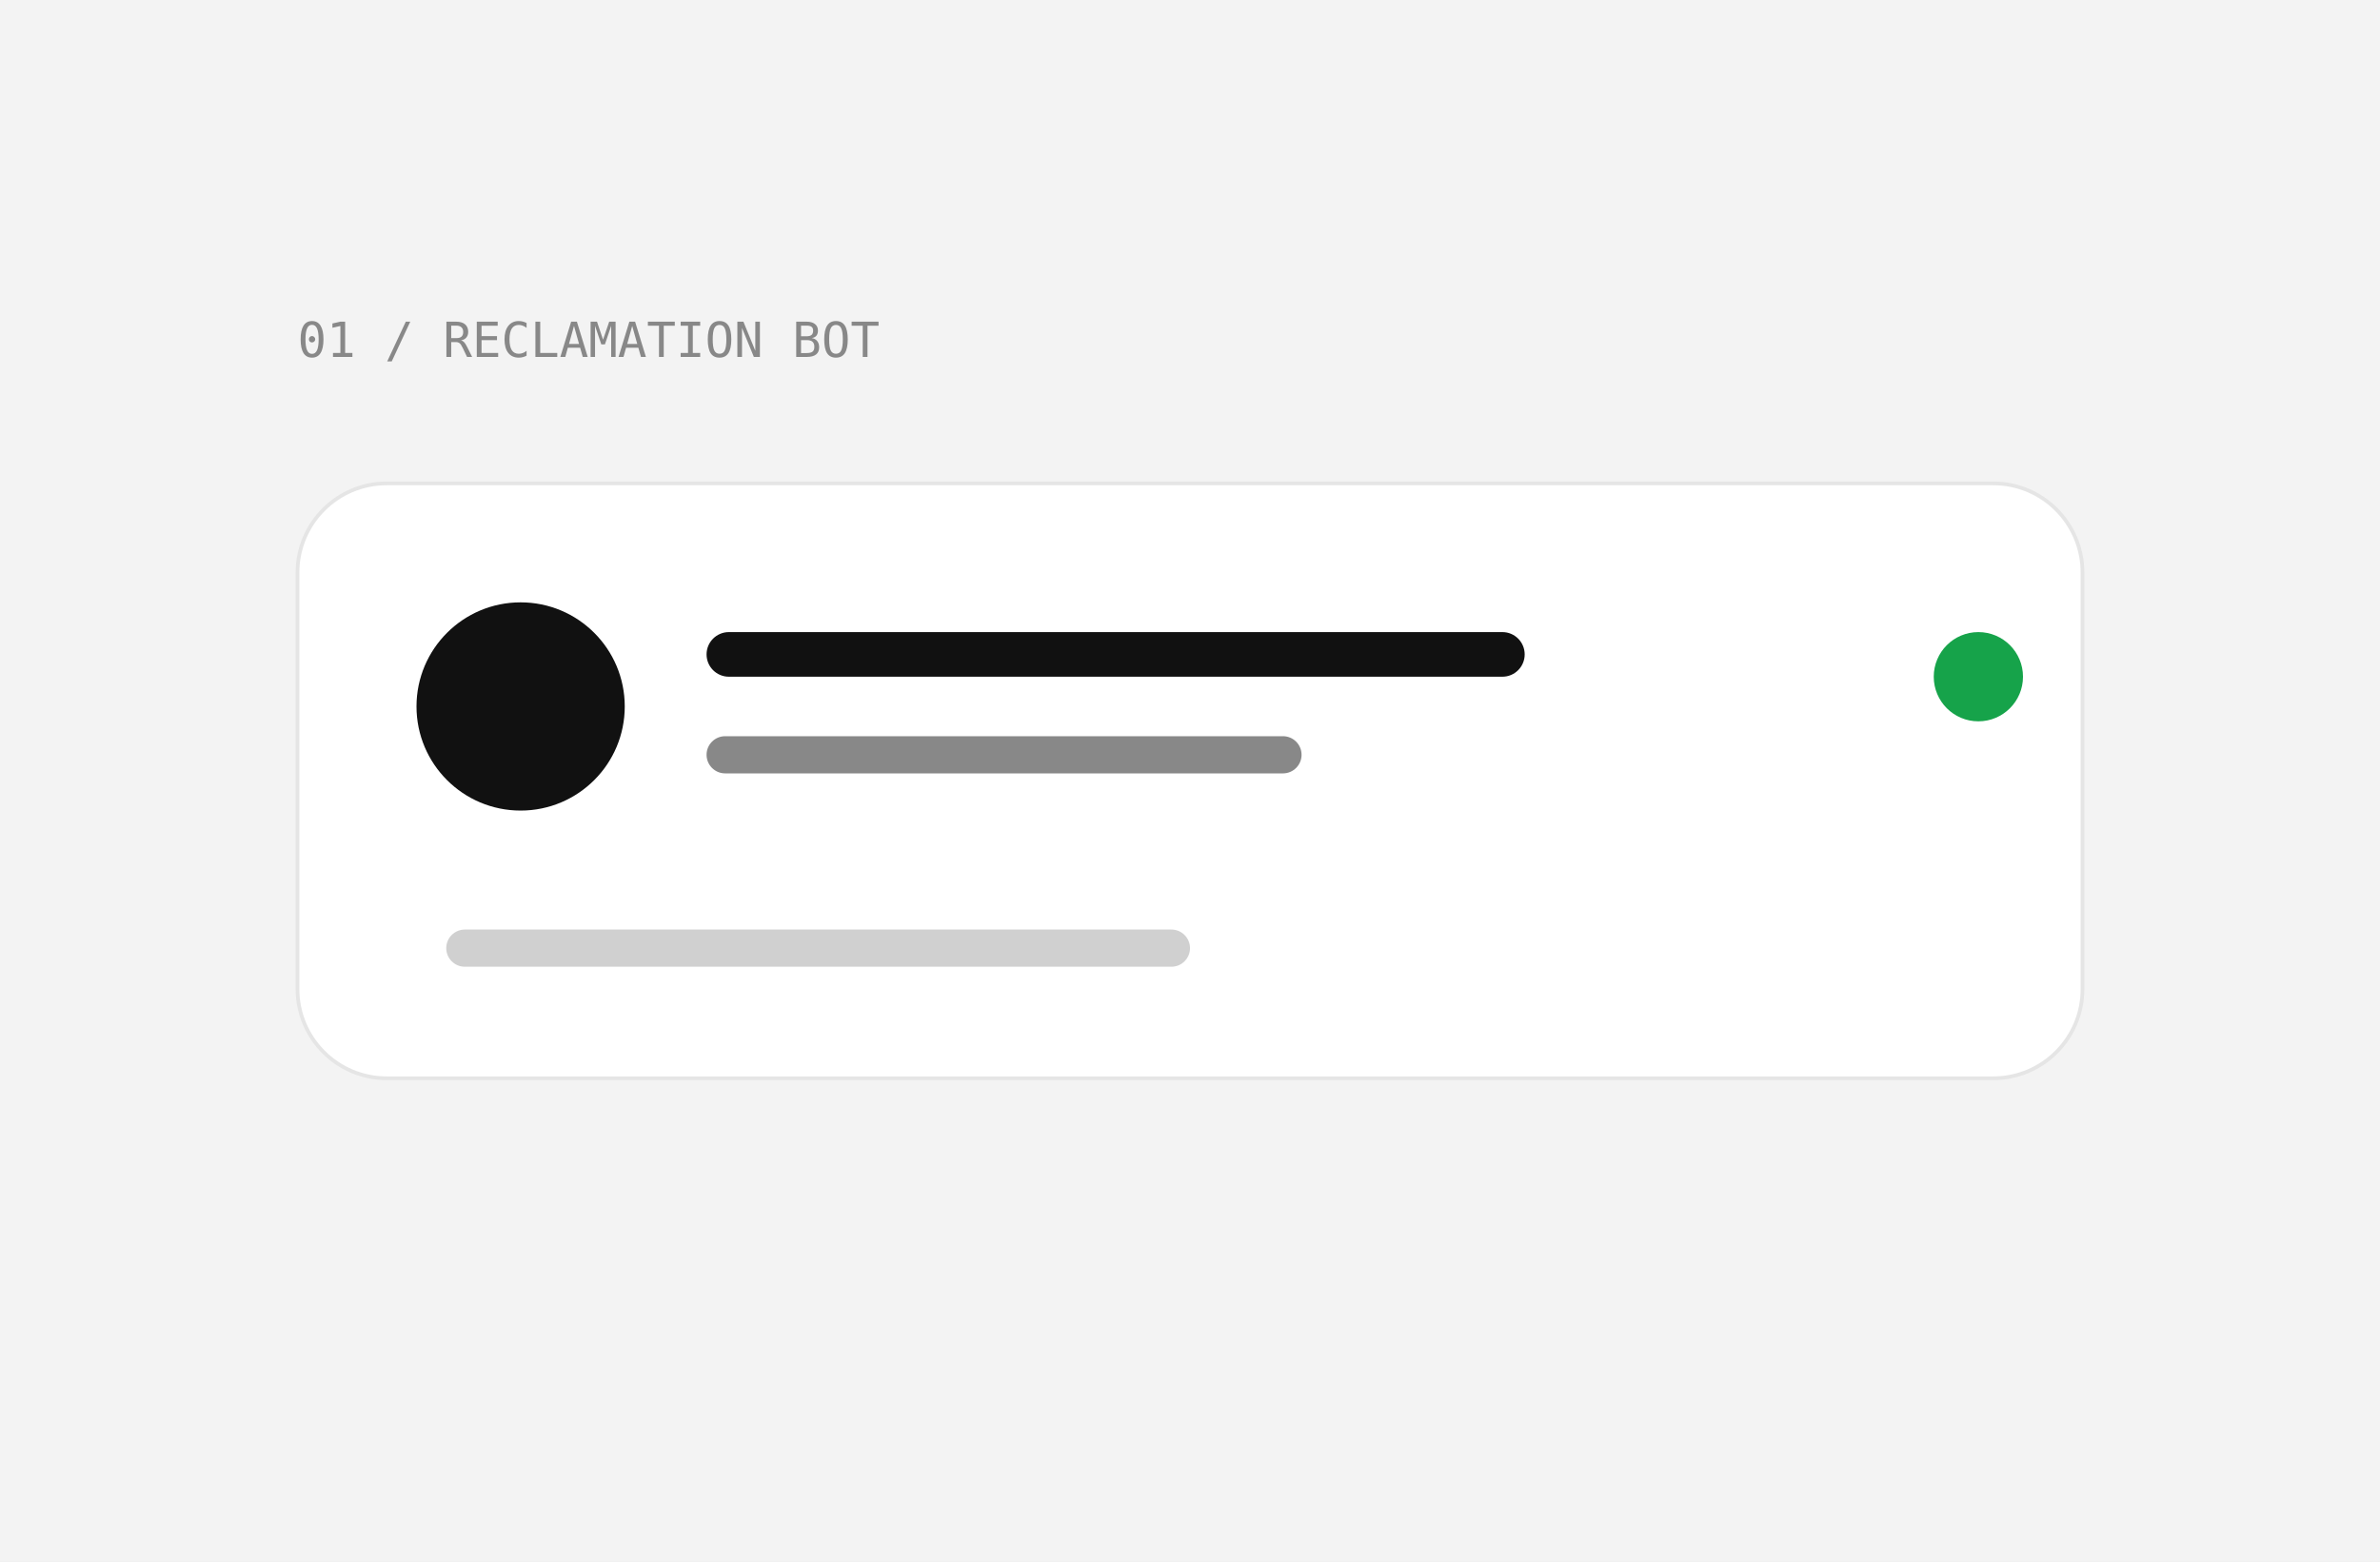
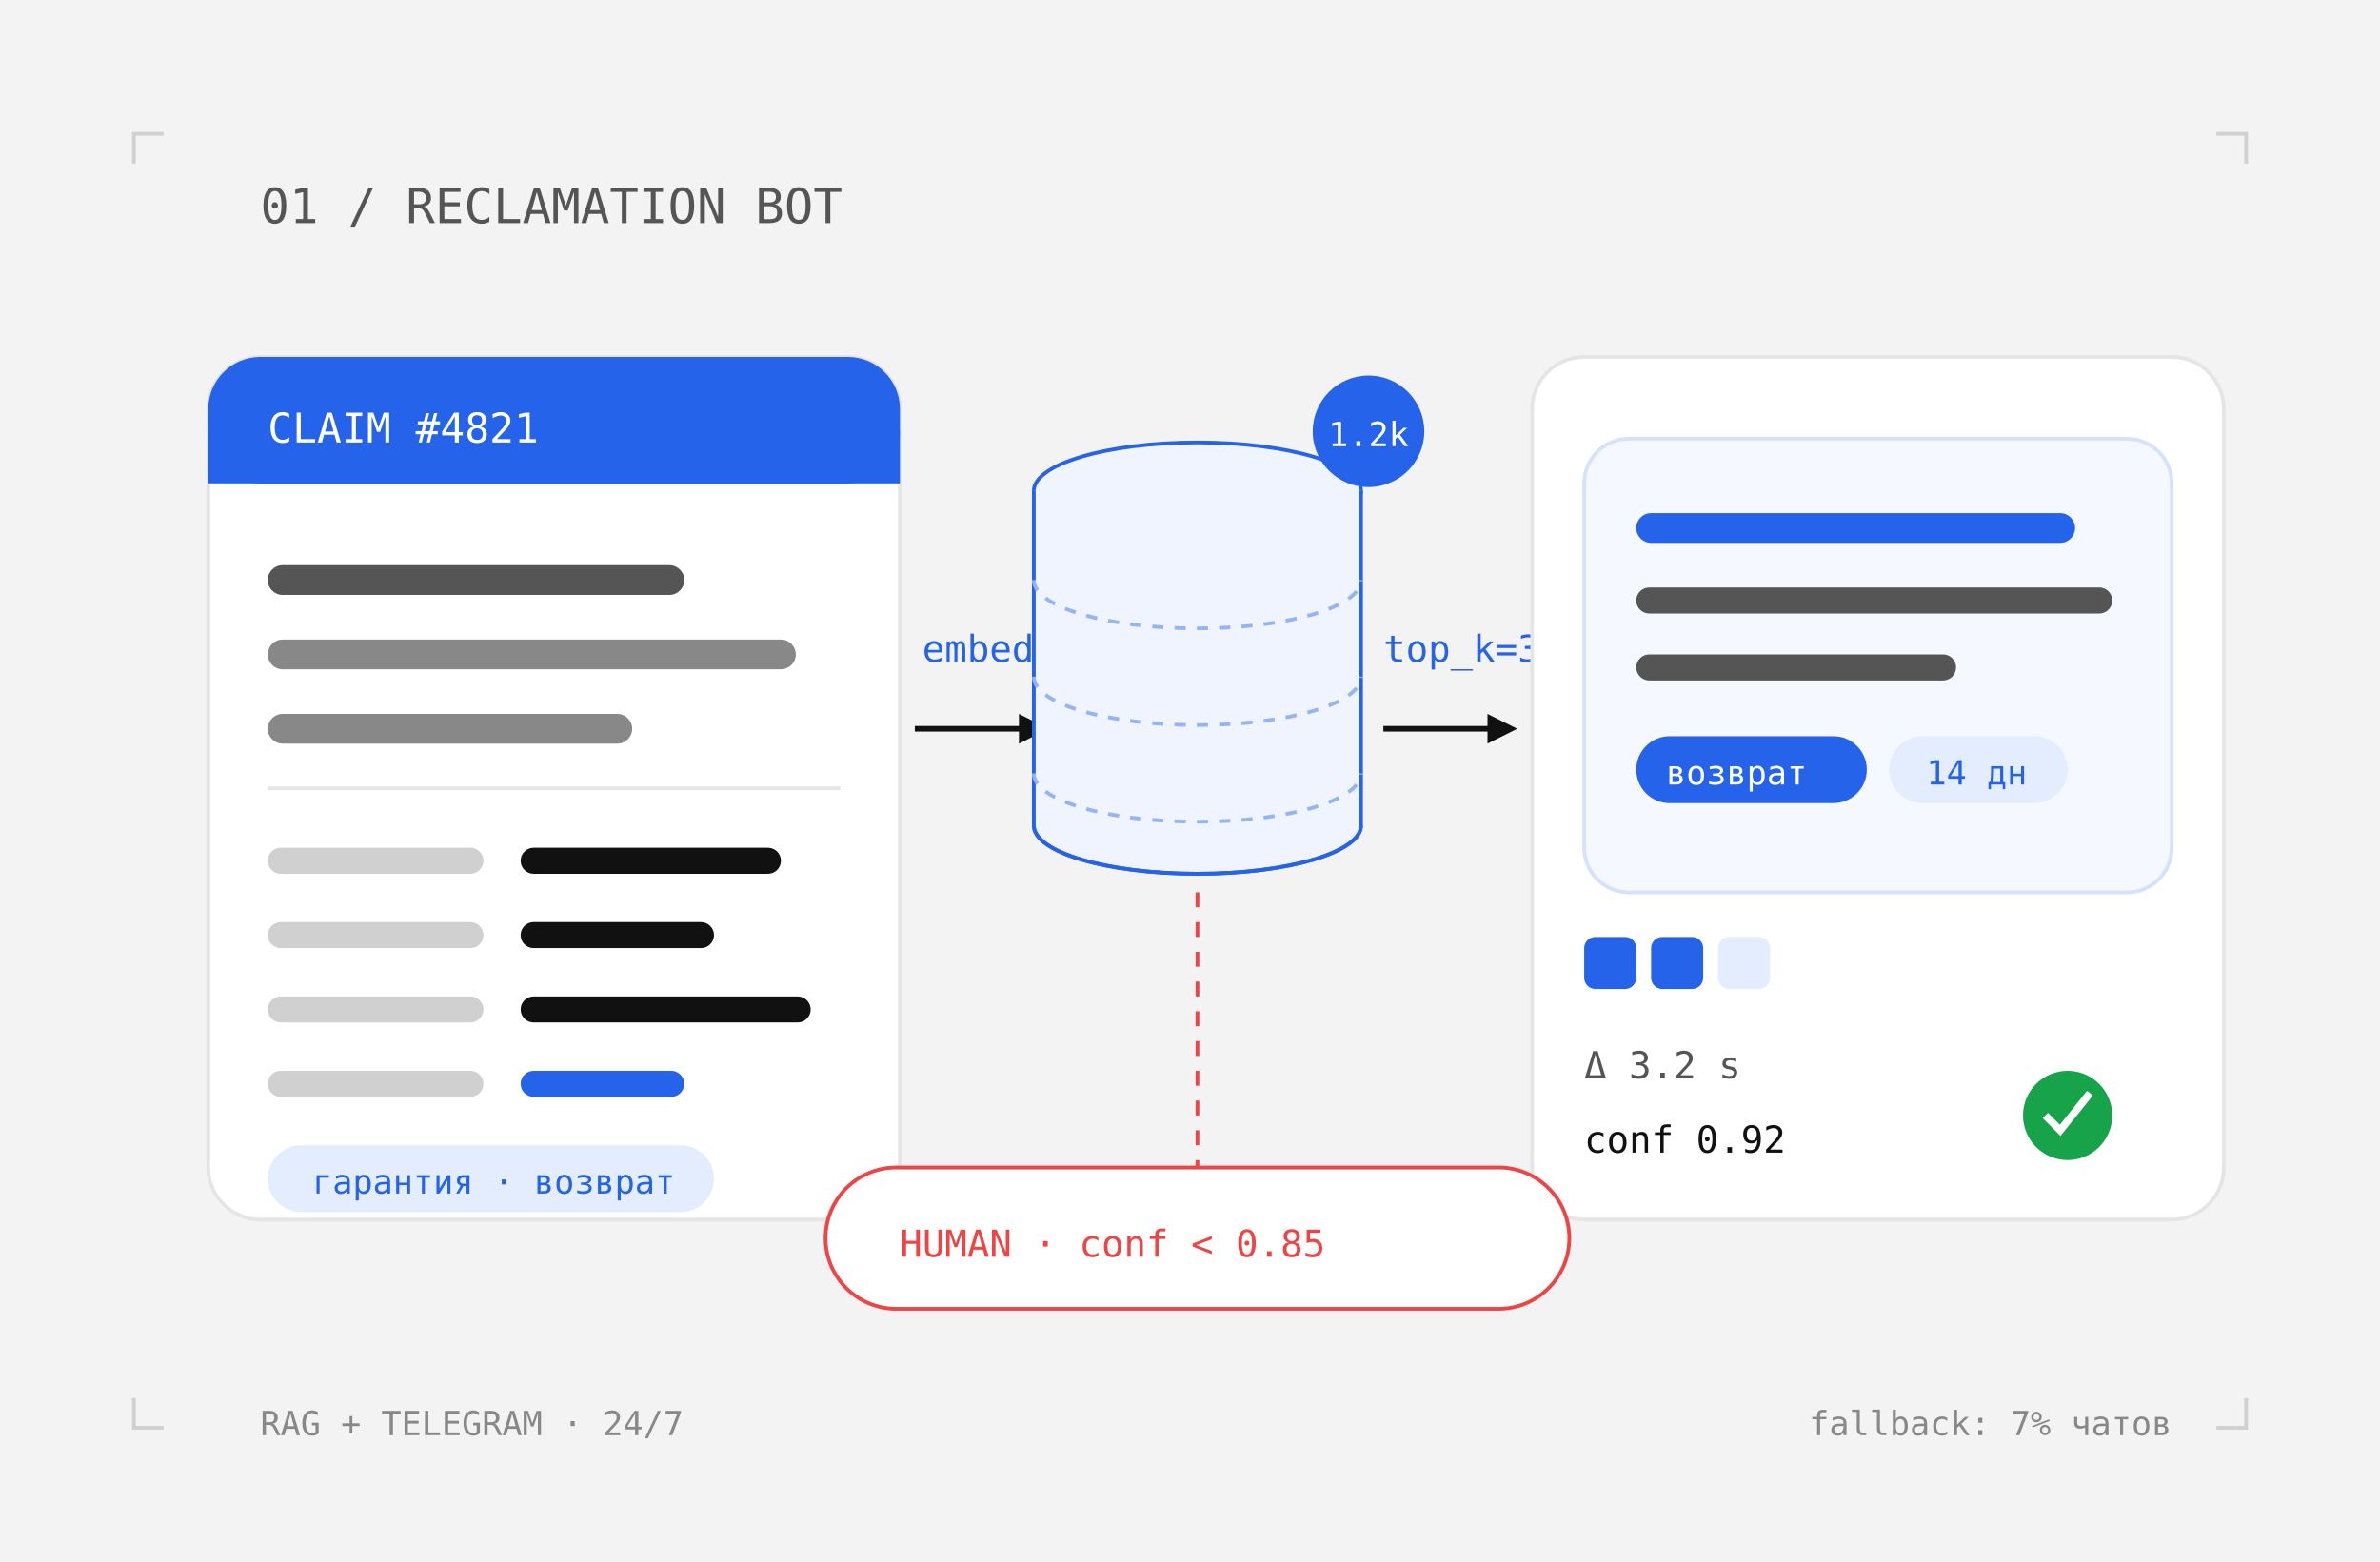
<svg xmlns="http://www.w3.org/2000/svg" width="640" height="420" viewBox="0 0 640 420" fill="none">
  <rect width="640" height="420" fill="#F3F3F3" />
-   <rect x="80" y="130" width="480" height="160" rx="24" fill="white" stroke="#E5E5E5" stroke-width="1" />
-   <circle cx="140" cy="190" r="28" fill="#111" />
-   <rect x="190" y="170" width="220" height="12" rx="6" fill="#111" />
-   <rect x="190" y="198" width="160" height="10" rx="5" fill="#888" />
-   <rect x="520" y="170" width="24" height="24" rx="12" fill="#16A34A" />
-   <rect x="120" y="250" width="200" height="10" rx="5" fill="#D0D0D0" />
-   <text x="80" y="96" font-family="JetBrains Mono, monospace" font-size="13" fill="#888">01 / RECLAMATION BOT</text>
+   <path d="M36 44 V36 H44" stroke="#D0D0D0" />
+   <path d="M604 44 V36 H596" stroke="#D0D0D0" />
+   <path d="M36 376 V384 H44" stroke="#D0D0D0" />
+   <path d="M604 376 V384 H596" stroke="#D0D0D0" />
+   <text x="70" y="60" font-family="JetBrains Mono, monospace" font-size="13" fill="#555">01 / RECLAMATION BOT</text>
+   <rect x="56" y="96" width="186" height="232" rx="14" fill="white" stroke="#E5E5E5" />
+   <rect x="56" y="96" width="186" height="34" rx="14" fill="#2563EB" />
+   <rect x="56" y="116" width="186" height="14" fill="#2563EB" />
+   <text x="72" y="119" font-family="JetBrains Mono, monospace" font-size="11" fill="#FFFFFF">CLAIM #4821</text>
+   <rect x="72" y="152" width="112" height="8" rx="4" fill="#555" />
+   <rect x="72" y="172" width="142" height="8" rx="4" fill="#888" />
+   <rect x="72" y="192" width="98" height="8" rx="4" fill="#888" />
+   <line x1="72" y1="212" x2="226" y2="212" stroke="#E5E5E5" />
+   <rect x="72" y="228" width="58" height="7" rx="3.5" fill="#D0D0D0" />
+   <rect x="140" y="228" width="70" height="7" rx="3.5" fill="#111" />
+   <rect x="72" y="248" width="58" height="7" rx="3.5" fill="#D0D0D0" />
+   <rect x="140" y="248" width="52" height="7" rx="3.5" fill="#111" />
+   <rect x="72" y="268" width="58" height="7" rx="3.5" fill="#D0D0D0" />
+   <rect x="140" y="268" width="78" height="7" rx="3.5" fill="#111" />
+   <rect x="72" y="288" width="58" height="7" rx="3.5" fill="#D0D0D0" />
+   <rect x="140" y="288" width="44" height="7" rx="3.5" fill="#2563EB" />
+   <rect x="72" y="308" width="120" height="18" rx="9" fill="#E3EDFE" />
+   <text x="84" y="321" font-family="JetBrains Mono, monospace" font-size="9" fill="#2563EB">гарантия · возврат</text>
+   <text x="248" y="178" font-family="JetBrains Mono, monospace" font-size="10" fill="#2563EB">embed</text>
+   <line x1="246" y1="196" x2="280" y2="196" stroke="#111" stroke-width="1.5" />
+   <polygon points="282,196 274,192 274,200" fill="#111" />
+   <ellipse cx="322" cy="132" rx="44" ry="13" fill="#EFF4FF" stroke="#2563EB" />
+   <path d="M278 132 V222 C278 229.2 297.6 235 322 235 C346.4 235 366 229.2 366 222 V132" fill="#EFF4FF" stroke="#2563EB" />
+   <path d="M278 222 C278 229.2 297.6 235 322 235 C346.4 235 366 229.2 366 222" stroke="#2563EB" />
+   <path d="M278 156 C278 163.2 297.6 169 322 169 C346.4 169 366 163.2 366 156" stroke="#93B4F5" stroke-dasharray="3 3" />
+   <path d="M278 182 C278 189.2 297.6 195 322 195 C346.4 195 366 189.2 366 182" stroke="#93B4F5" stroke-dasharray="3 3" />
+   <path d="M278 208 C278 215.2 297.6 221 322 221 C346.4 221 366 215.2 366 208" stroke="#93B4F5" stroke-dasharray="3 3" />
+   <circle cx="368" cy="116" r="15" fill="#2563EB" />
+   <text x="368" y="120" text-anchor="middle" font-family="JetBrains Mono, monospace" font-size="9" fill="#FFFFFF">1.2k</text>
+   <text x="372" y="178" font-family="JetBrains Mono, monospace" font-size="10" fill="#2563EB">top_k=3</text>
+   <line x1="372" y1="196" x2="406" y2="196" stroke="#111" stroke-width="1.5" />
+   <polygon points="408,196 400,192 400,200" fill="#111" />
+   <rect x="412" y="96" width="186" height="232" rx="14" fill="white" stroke="#E5E5E5" />
+   <rect x="426" y="118" width="158" height="122" rx="12" fill="#F5F8FF" stroke="#D6E2FC" />
+   <rect x="440" y="138" width="118" height="8" rx="4" fill="#2563EB" />
+   <rect x="440" y="158" width="128" height="7" rx="3.5" fill="#555" />
+   <rect x="440" y="176" width="86" height="7" rx="3.5" fill="#555" />
+   <rect x="440" y="198" width="62" height="18" rx="9" fill="#2563EB" />
+   <text x="448" y="211" font-family="JetBrains Mono, monospace" font-size="9" fill="#FFFFFF">возврат</text>
+   <rect x="508" y="198" width="48" height="18" rx="9" fill="#E3EDFE" />
+   <text x="518" y="211" font-family="JetBrains Mono, monospace" font-size="9" fill="#2563EB">14 дн</text>
+   <rect x="426" y="252" width="14" height="14" rx="3" fill="#2563EB" />
+   <rect x="444" y="252" width="14" height="14" rx="3" fill="#2563EB" />
+   <rect x="462" y="252" width="14" height="14" rx="3" fill="#E3EDFE" />
+   <text x="426" y="290" font-family="JetBrains Mono, monospace" font-size="10" fill="#555">Δ 3.2 s</text>
+   <text x="426" y="310" font-family="JetBrains Mono, monospace" font-size="10" fill="#111">conf 0.92</text>
+   <circle cx="556" cy="300" r="12" fill="#16A34A" />
+   <path d="M550 300 L554 304 L562 294" stroke="white" stroke-width="2" />
+   <path d="M322 240 V314" stroke="#EF4444" stroke-dasharray="4 4" />
+   <rect x="222" y="314" width="200" height="38" rx="19" fill="white" stroke="#EF4444" />
+   <text x="242" y="338" font-family="JetBrains Mono, monospace" font-size="10" fill="#EF4444">HUMAN · conf &lt; 0.85</text>
+   <text x="70" y="386" font-family="JetBrains Mono, monospace" font-size="9" fill="#888">RAG + TELEGRAM · 24/7</text>
+   <text x="584" y="386" text-anchor="end" font-family="JetBrains Mono, monospace" font-size="9" fill="#888">fallback: 7% чатов</text>
</svg>
